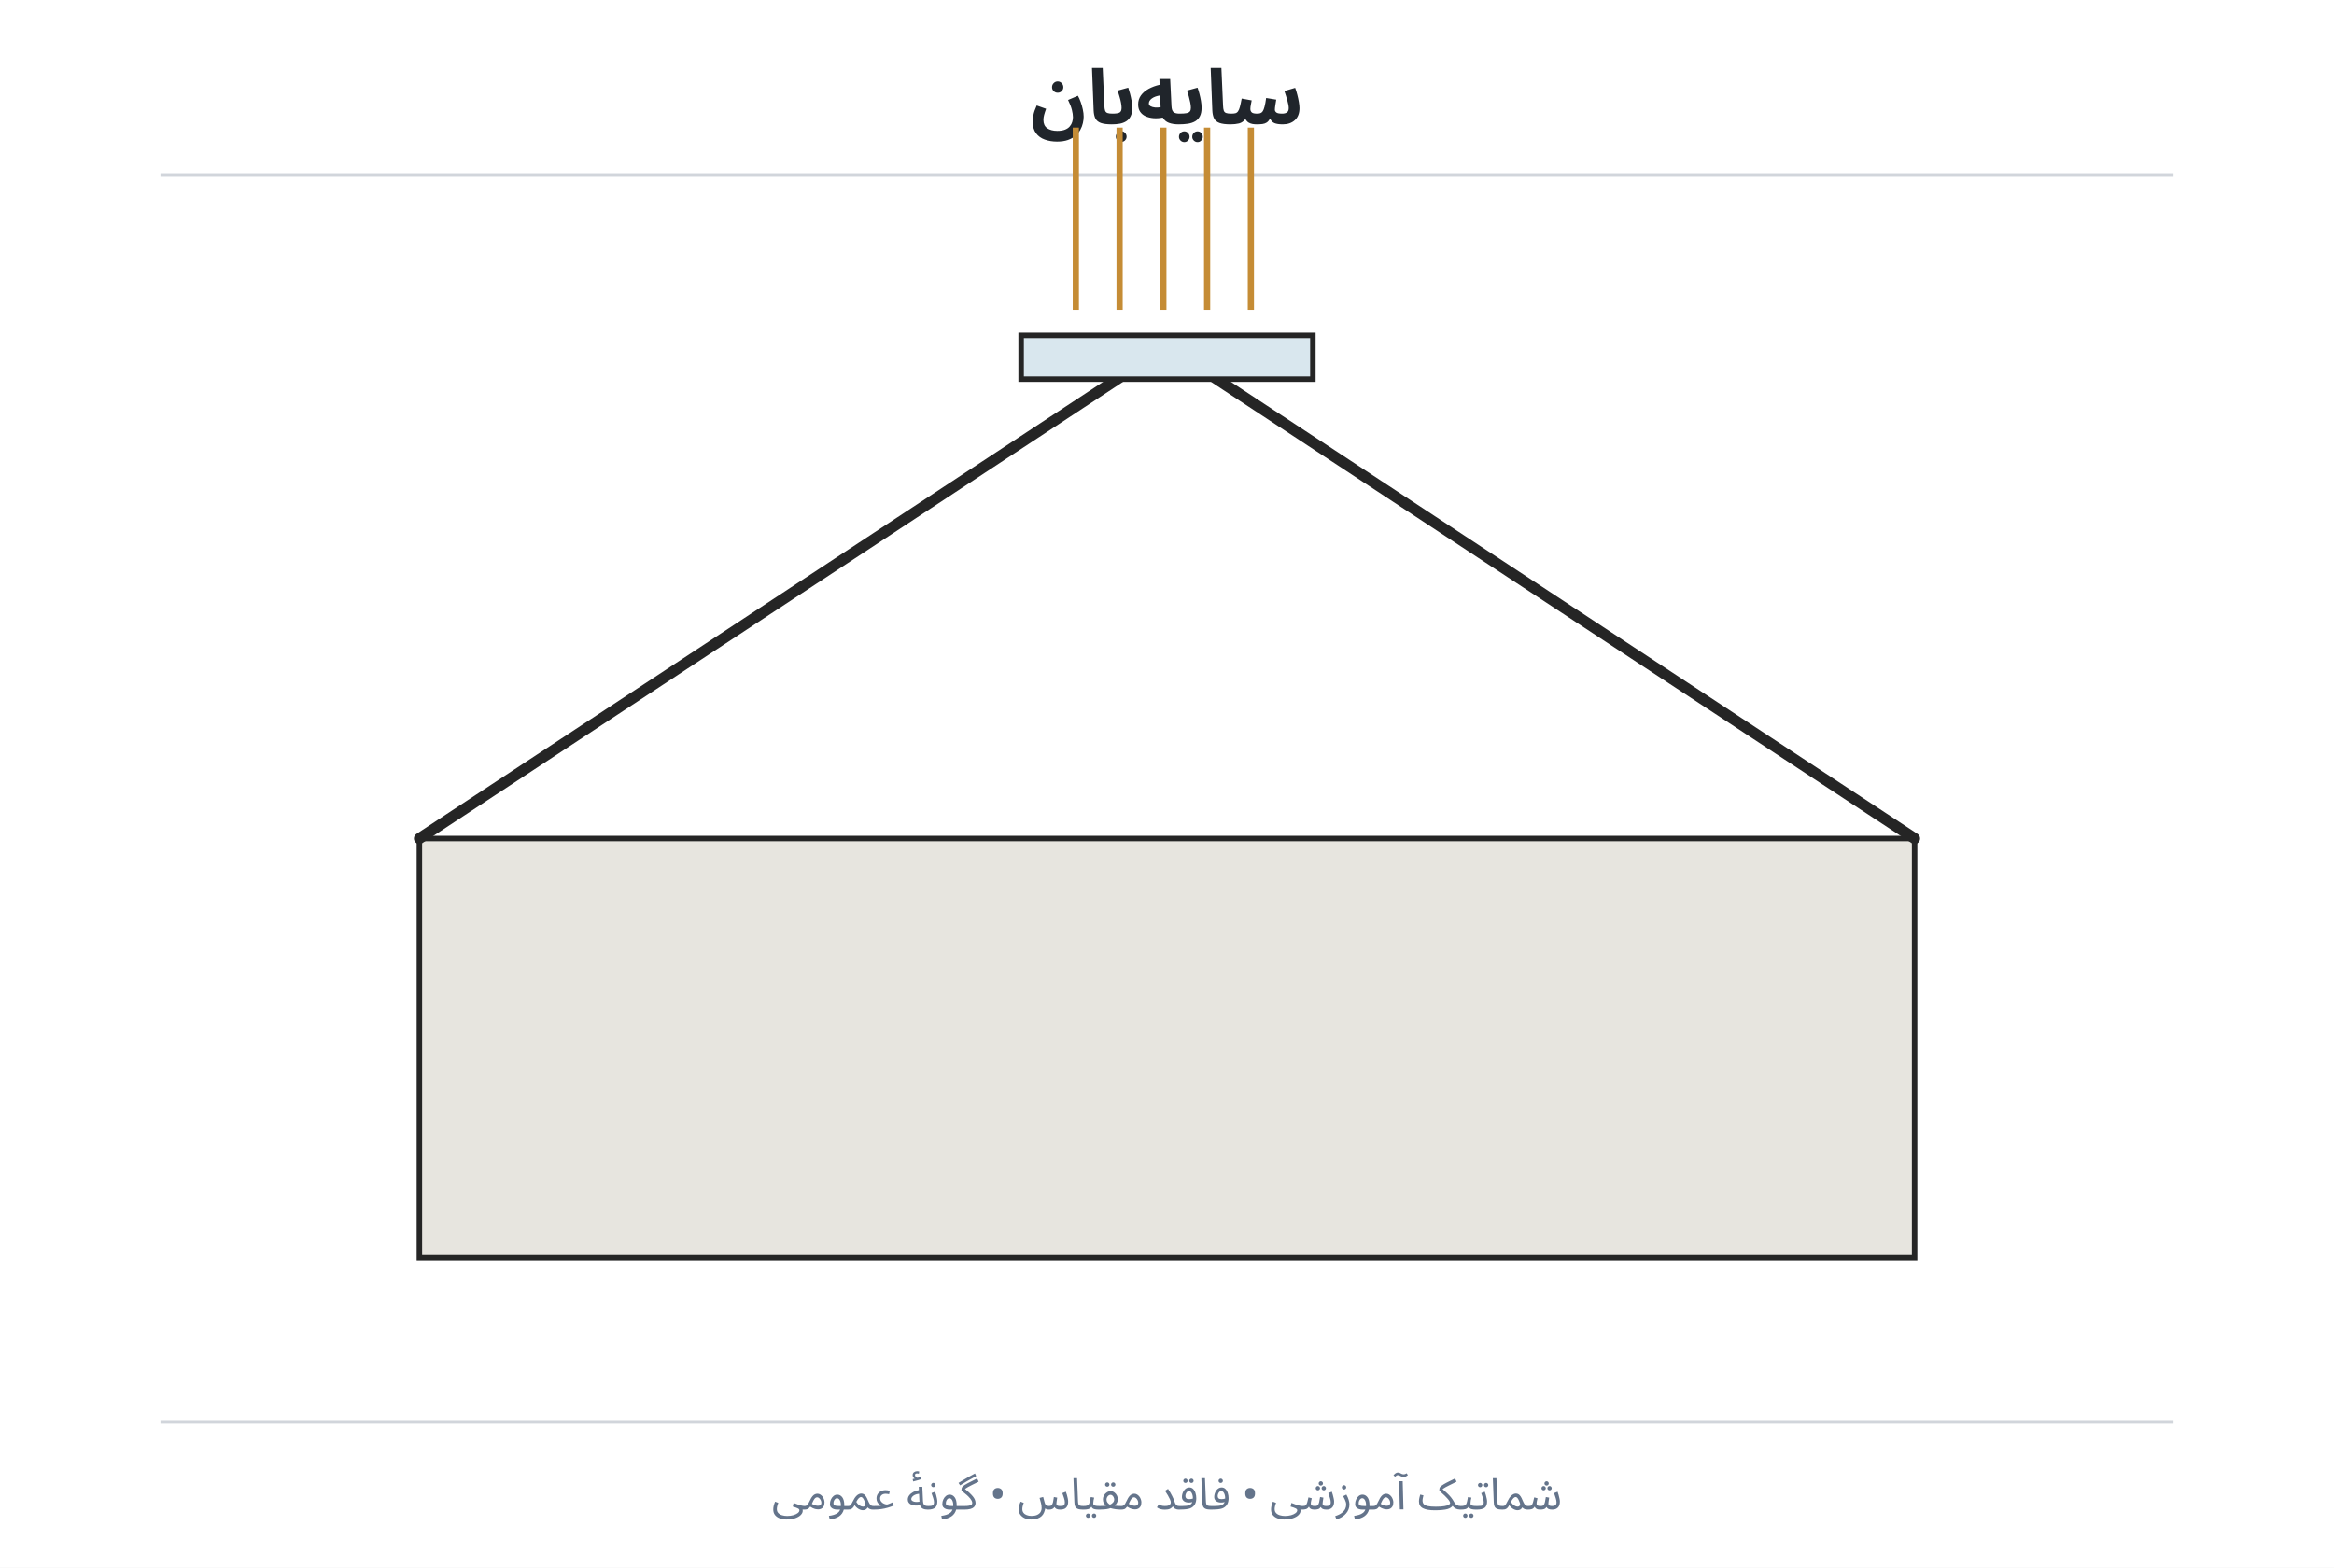
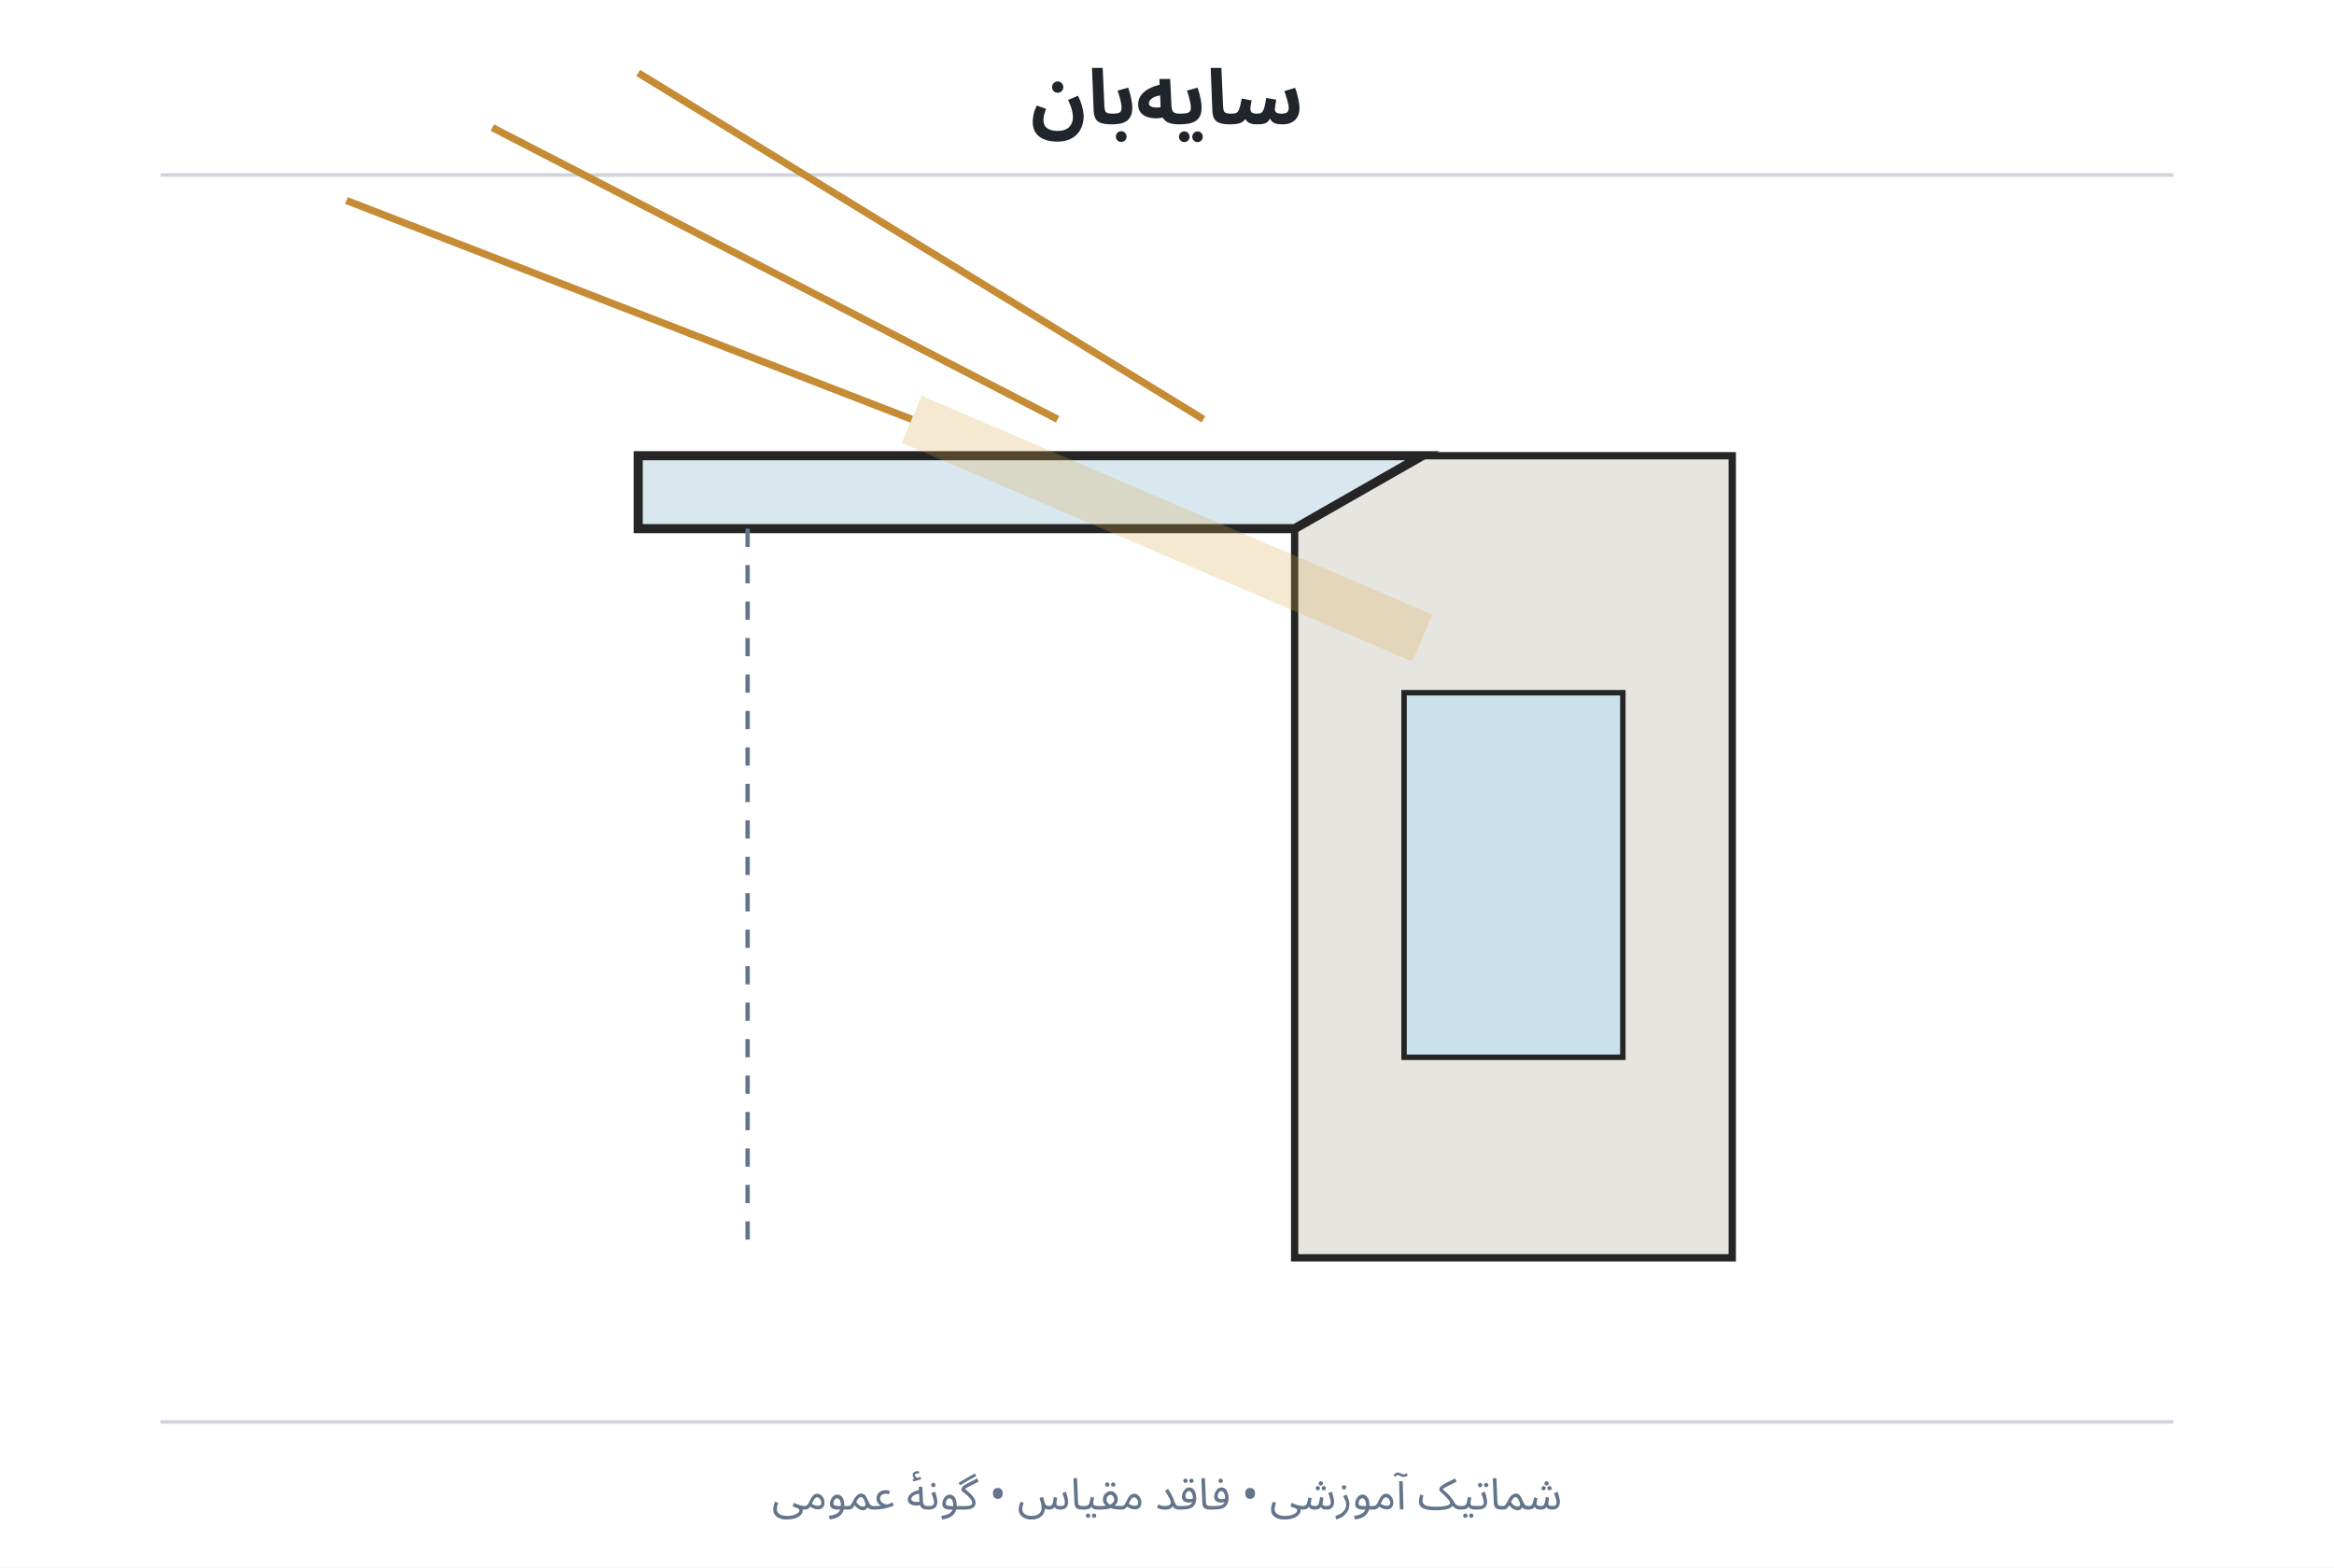
- <svg xmlns="http://www.w3.org/2000/svg" width="640" height="430" viewBox="0 0 640 430" role="img" aria-labelledby="ttl dsc">
-   <defs>
-     <pattern id="hatch" width="8" height="8" patternUnits="userSpaceOnUse">
-       <path d="M0 8 L8 0" stroke="#9ca3af" stroke-width=".8" />
-     </pattern>
-   </defs>
+ <svg xmlns="http://www.w3.org/2000/svg" width="640" height="430" viewBox="0 0 640 430" role="img" aria-labelledby="title desc">
  <rect width="640" height="430" fill="#fff" />
  <text x="320" y="34" text-anchor="middle" direction="rtl" font-family="Vazirmatn, Noto Sans Arabic, sans-serif" font-size="21" font-weight="600" fill="#20252b">سایه‌بان</text>
-   <line x1="44" y1="48" x2="596" y2="48" stroke="#d1d5db" />
-   <rect x="115" y="230" width="410" height="115" rx="0" fill="#e7e5df" stroke="#252525" stroke-width="1.5" />
-   <path d="M115 230 L320 95 L525 230" fill="none" stroke="#252525" stroke-width="3" stroke-linejoin="round" stroke-linecap="round" />
-   <rect x="280" y="92" width="80" height="12" rx="0" fill="#d9e7ee" stroke="#252525" stroke-width="1.5" />
-   <line x1="295" y1="35" x2="295" y2="85" stroke="#c58c35" stroke-width="1.7" />
-   <line x1="307" y1="35" x2="307" y2="85" stroke="#c58c35" stroke-width="1.7" />
-   <line x1="319" y1="35" x2="319" y2="85" stroke="#c58c35" stroke-width="1.7" />
-   <line x1="331" y1="35" x2="331" y2="85" stroke="#c58c35" stroke-width="1.7" />
-   <line x1="343" y1="35" x2="343" y2="85" stroke="#c58c35" stroke-width="1.7" />
-   <line x1="44" y1="390" x2="596" y2="390" stroke="#d1d5db" />
+   <line x1="44" y1="48" x2="596" y2="48" stroke="#d1d5db" stroke-width="1" />
+   <rect x="355" y="125" width="120" height="220" fill="#e7e5df" stroke="#252525" stroke-width="2" />
+   <rect x="385" y="190" width="60" height="100" fill="#c8e1ed" stroke="#252525" stroke-width="1.5" />
+   <path d="M175 125 H390 L355 145 H175 Z" fill="#d9e7ee" stroke="#252525" stroke-width="2.5" />
+   <line x1="205" y1="145" x2="205" y2="345" stroke="#64748b" stroke-width="1.2" stroke-dasharray="5 5" />
+   <path d="M95 55 L250 115 M135 35 L290 115 M175 20 L330 115" stroke="#c58c35" stroke-width="2" />
+   <path d="M250 115 L390 175" stroke="#d6a84b" stroke-width="14" opacity=".25" />
+   <line x1="44" y1="390" x2="596" y2="390" stroke="#d1d5db" stroke-width="1" />
  <text x="320" y="414" text-anchor="middle" direction="rtl" font-family="Vazirmatn, Noto Sans Arabic, sans-serif" font-size="12" fill="#64748b">شماتیک آموزشی • فاقد مقیاس • گونهٔ عمومی</text>
</svg>
